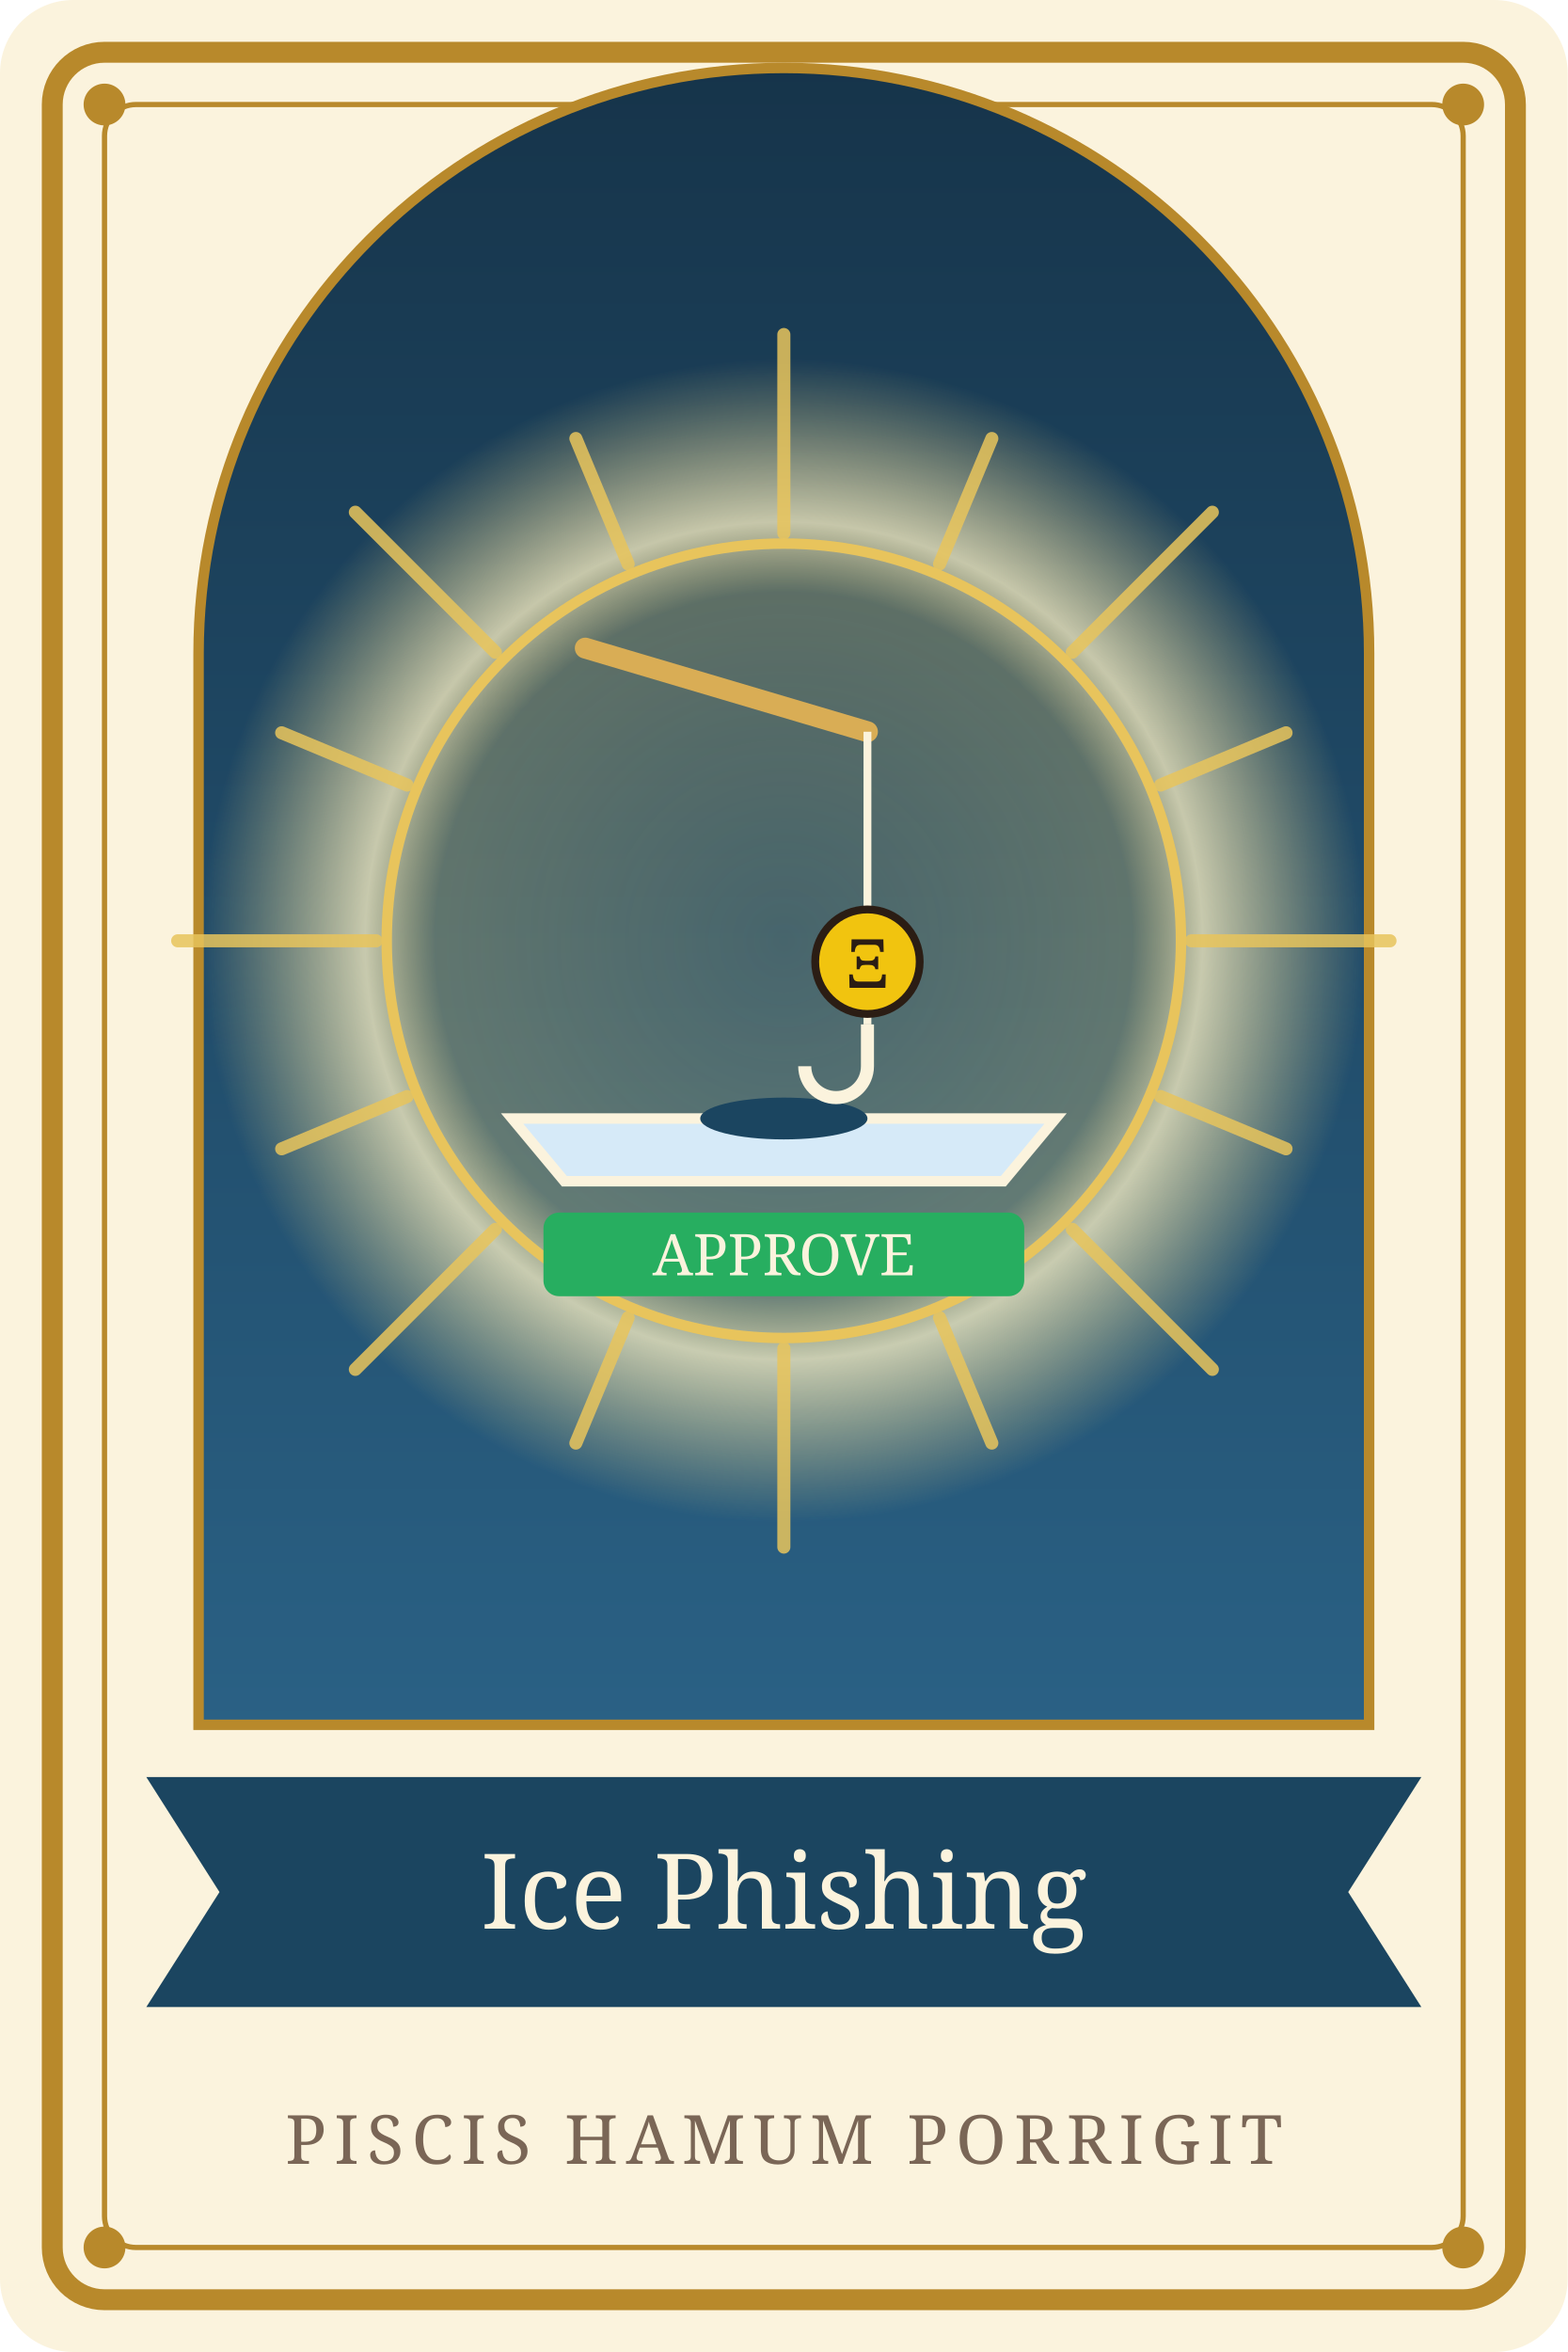
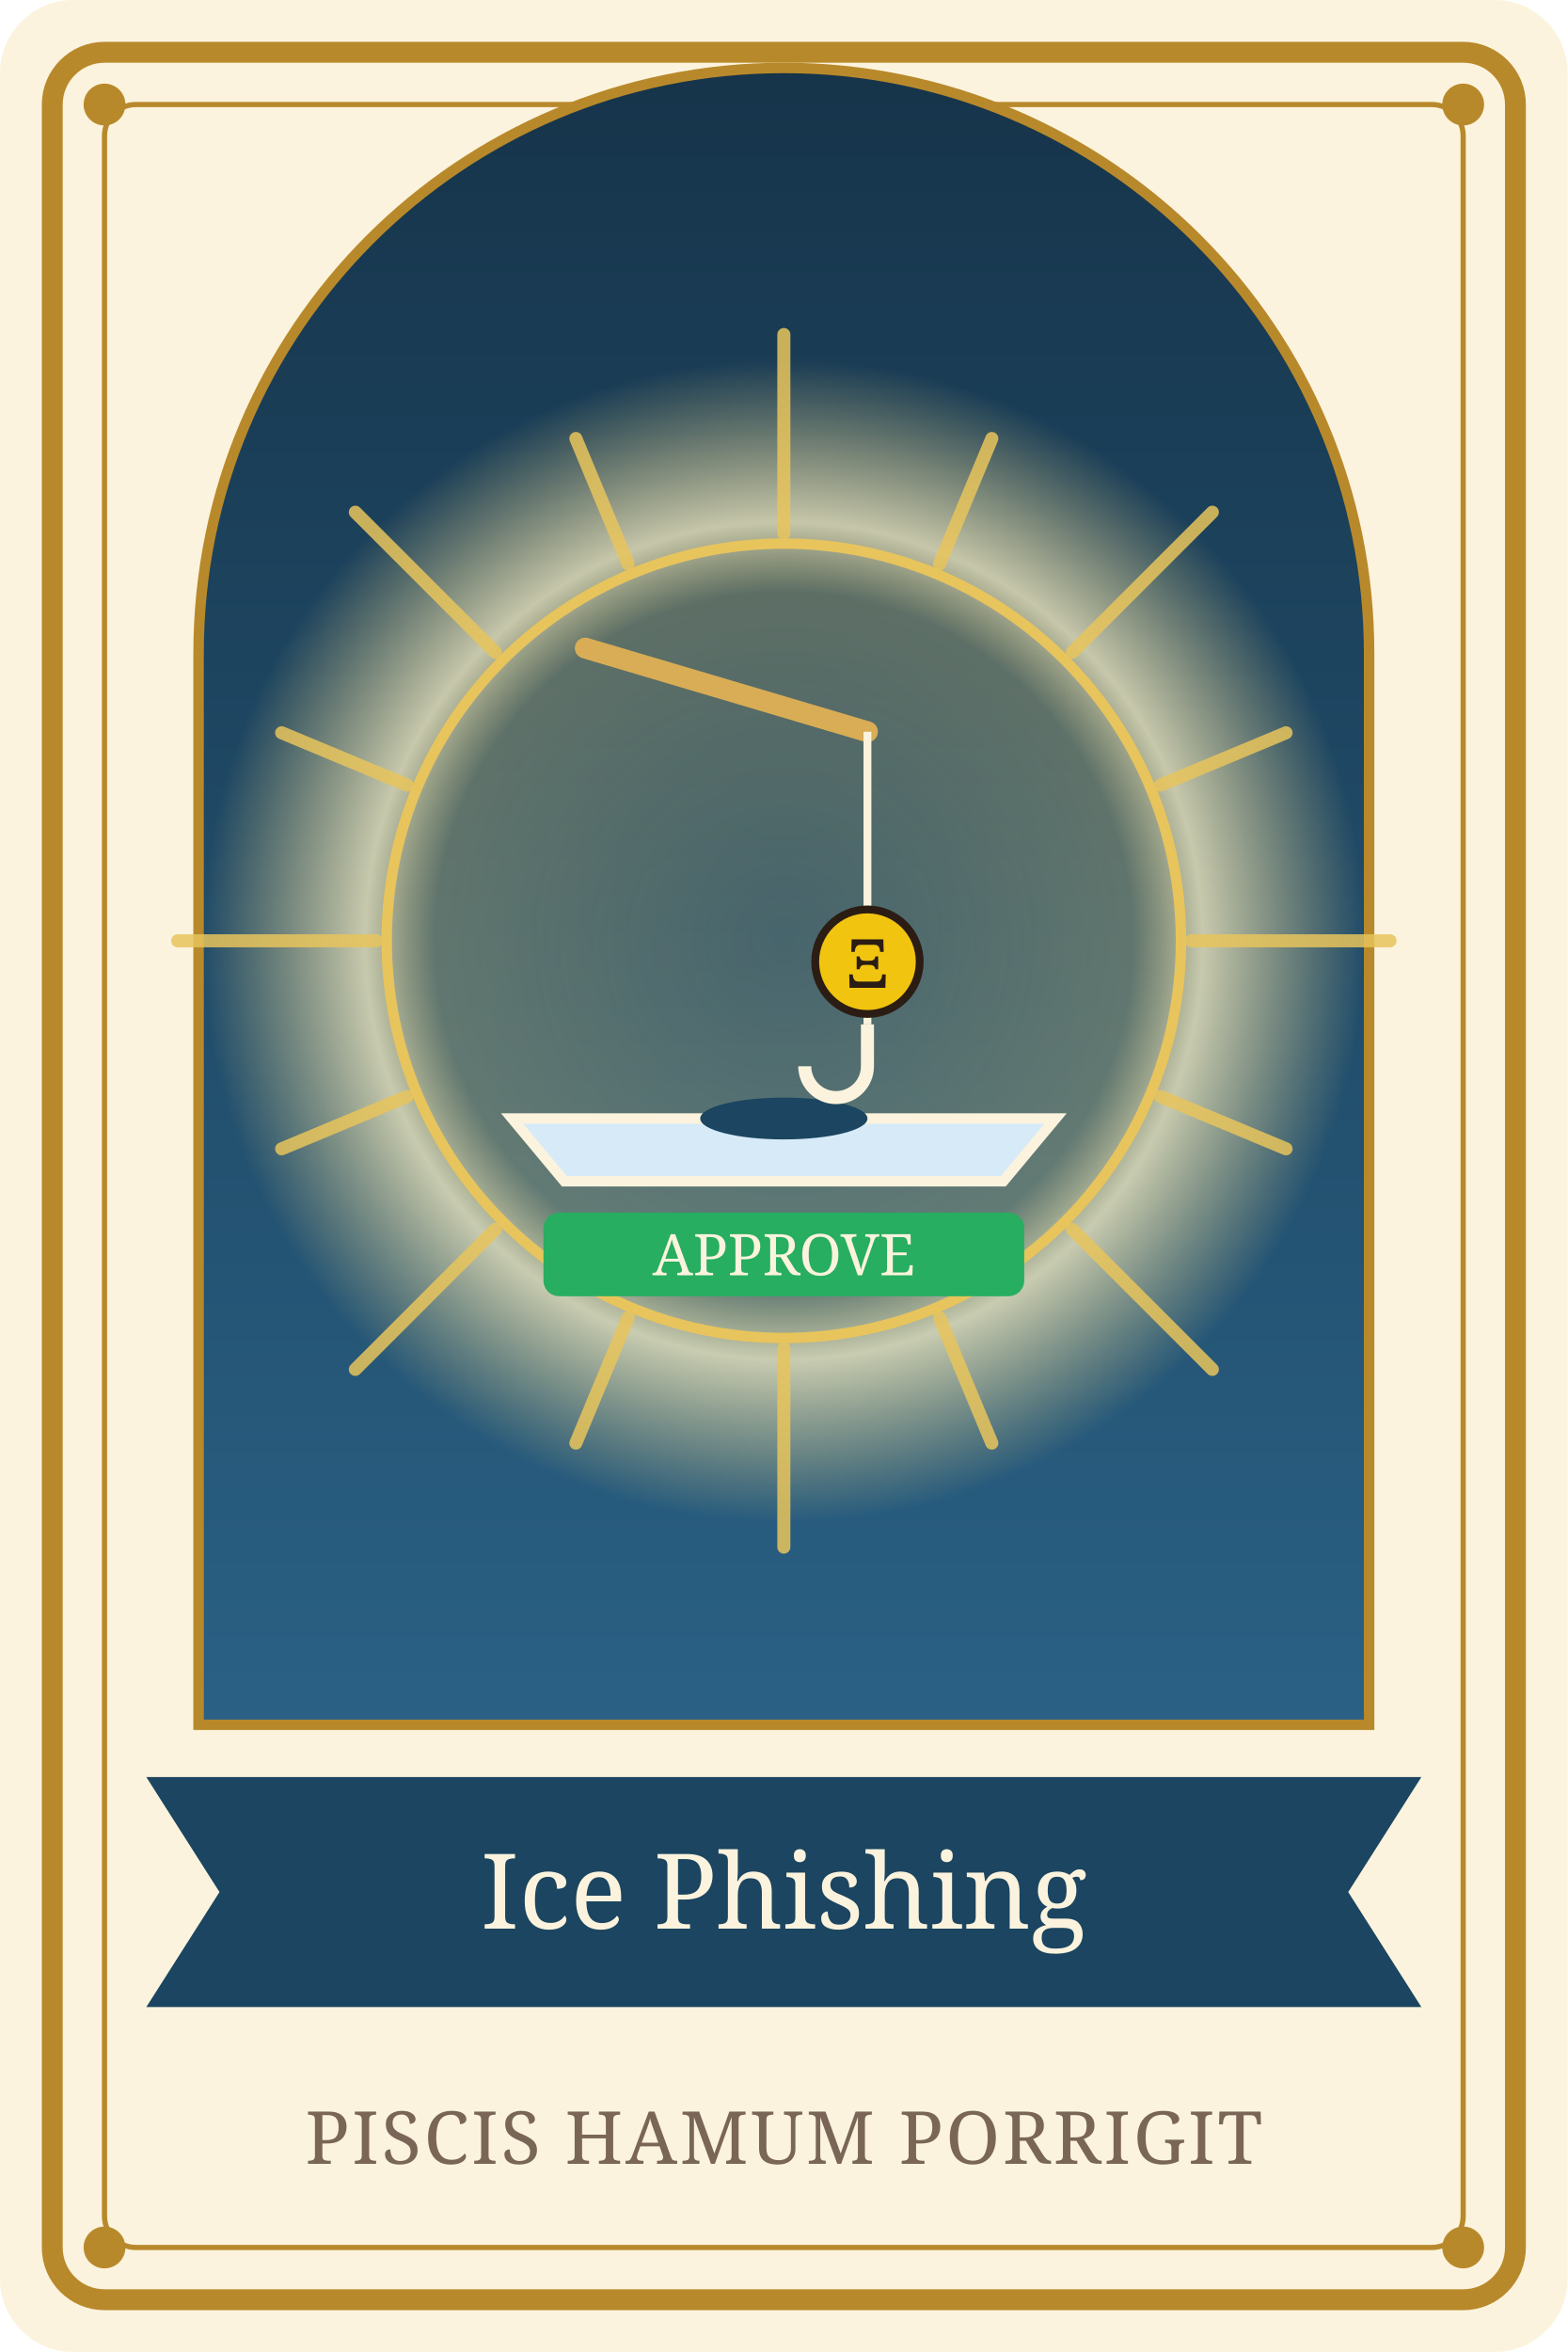
<svg xmlns="http://www.w3.org/2000/svg" viewBox="0 0 300 450" role="img" aria-label="Ice Phishing">
  <defs>
    <radialGradient id="s-ice-phishing-halo">
      <stop offset="0%" stop-color="#f5d77a" stop-opacity="0.18" />
      <stop offset="60%" stop-color="#f5d77a" stop-opacity="0.3" />
      <stop offset="72%" stop-color="#fff3c4" stop-opacity="0.75" />
      <stop offset="100%" stop-color="#f5d77a" stop-opacity="0" />
    </radialGradient>
    <linearGradient id="s-ice-phishing-niche" x1="0" y1="0" x2="0" y2="1">
      <stop offset="0%" stop-color="#16344a" />
      <stop offset="100%" stop-color="#2a6185" />
    </linearGradient>
  </defs>
  <rect width="300" height="450" rx="14" fill="#fbf3dd" />
  <rect x="10" y="10" width="280" height="430" rx="10" fill="none" stroke="#b8892b" stroke-width="4" />
  <rect x="20" y="20" width="260" height="410" rx="6" fill="none" stroke="#b8892b" stroke-width="1" />
  <g fill="#b8892b">
    <circle cx="20" cy="20" r="4" />
    <circle cx="280" cy="20" r="4" />
    <circle cx="20" cy="430" r="4" />
    <circle cx="280" cy="430" r="4" />
  </g>
  <path d="M38 330 V125 A112 112 0 0 1 262 125 V330 Z" fill="url(#s-ice-phishing-niche)" stroke="#b8892b" stroke-width="2" />
  <circle cx="150" cy="180" r="112" fill="url(#s-ice-phishing-halo)" />
  <g stroke="#e8c45c" stroke-width="2.5" stroke-linecap="round" opacity="0.85">
    <line x1="228.0" y1="180.0" x2="266.0" y2="180.0" />
    <line x1="222.1" y1="209.8" x2="246.1" y2="219.8" />
    <line x1="205.2" y1="235.2" x2="232.0" y2="262.0" />
    <line x1="179.8" y1="252.1" x2="189.8" y2="276.1" />
    <line x1="150.0" y1="258.0" x2="150.0" y2="296.0" />
    <line x1="120.2" y1="252.1" x2="110.2" y2="276.1" />
    <line x1="94.8" y1="235.2" x2="68.0" y2="262.0" />
    <line x1="77.9" y1="209.8" x2="53.9" y2="219.8" />
    <line x1="72.0" y1="180.0" x2="34.0" y2="180.0" />
    <line x1="77.9" y1="150.2" x2="53.9" y2="140.2" />
    <line x1="94.8" y1="124.8" x2="68.0" y2="98.0" />
    <line x1="120.2" y1="107.9" x2="110.2" y2="83.9" />
    <line x1="150.0" y1="102.0" x2="150.0" y2="64.0" />
    <line x1="179.8" y1="107.9" x2="189.8" y2="83.9" />
    <line x1="205.2" y1="124.8" x2="232.0" y2="98.0" />
    <line x1="222.1" y1="150.2" x2="246.1" y2="140.2" />
  </g>
  <circle cx="150" cy="180" r="76" fill="none" stroke="#e8c45c" stroke-width="2" />
  <g>
    <path d="M98 214 H202 L192 226 H108 Z" fill="#d6eaf8" stroke="#fbf3dd" stroke-width="2" />
    <ellipse cx="150" cy="214" rx="16" ry="4" fill="#1b4560" />
    <path d="M112 124 L166 140" stroke="#d9ad55" stroke-width="4" stroke-linecap="round" />
    <path d="M166 140 V196" stroke="#fbf3dd" stroke-width="1.5" />
    <path d="M166 196 v8 a6 6 0 0 1 -12 0" fill="none" stroke="#fbf3dd" stroke-width="2.5" />
    <circle cx="166" cy="184" r="10" fill="#f1c40f" stroke="#2b1d14" stroke-width="1.5" />
    <text x="166" y="189" text-anchor="middle" font-family="'EB Garamond', Georgia, serif" font-size="13" fill="#2b1d14">Ξ</text>
    <rect x="104" y="232" width="92" height="16" rx="3" fill="#27ae60" />
    <text x="150" y="244" text-anchor="middle" font-family="'EB Garamond', Georgia, serif" font-size="11" fill="#fbf3dd">APPROVE</text>
  </g>
  <path d="M28 340 h244 l-14 22 l14 22 h-244 l14 -22 z" fill="#1b4560" />
  <text x="150" y="369" text-anchor="middle" font-family="'EB Garamond', Georgia, serif" font-size="20" fill="#fbf3dd">Ice Phishing</text>
-   <text x="150" y="414" text-anchor="middle" font-family="'EB Garamond', Georgia, serif" font-size="13" letter-spacing="1.5" fill="#7a6656">PISCIS HAMUM PORRIGIT</text>
+   <text x="150" y="414" text-anchor="middle" font-family="'EB Garamond', Georgia, serif" font-size="14.0" letter-spacing="0.5" fill="#7a6656">PISCIS HAMUM PORRIGIT</text>
</svg>
